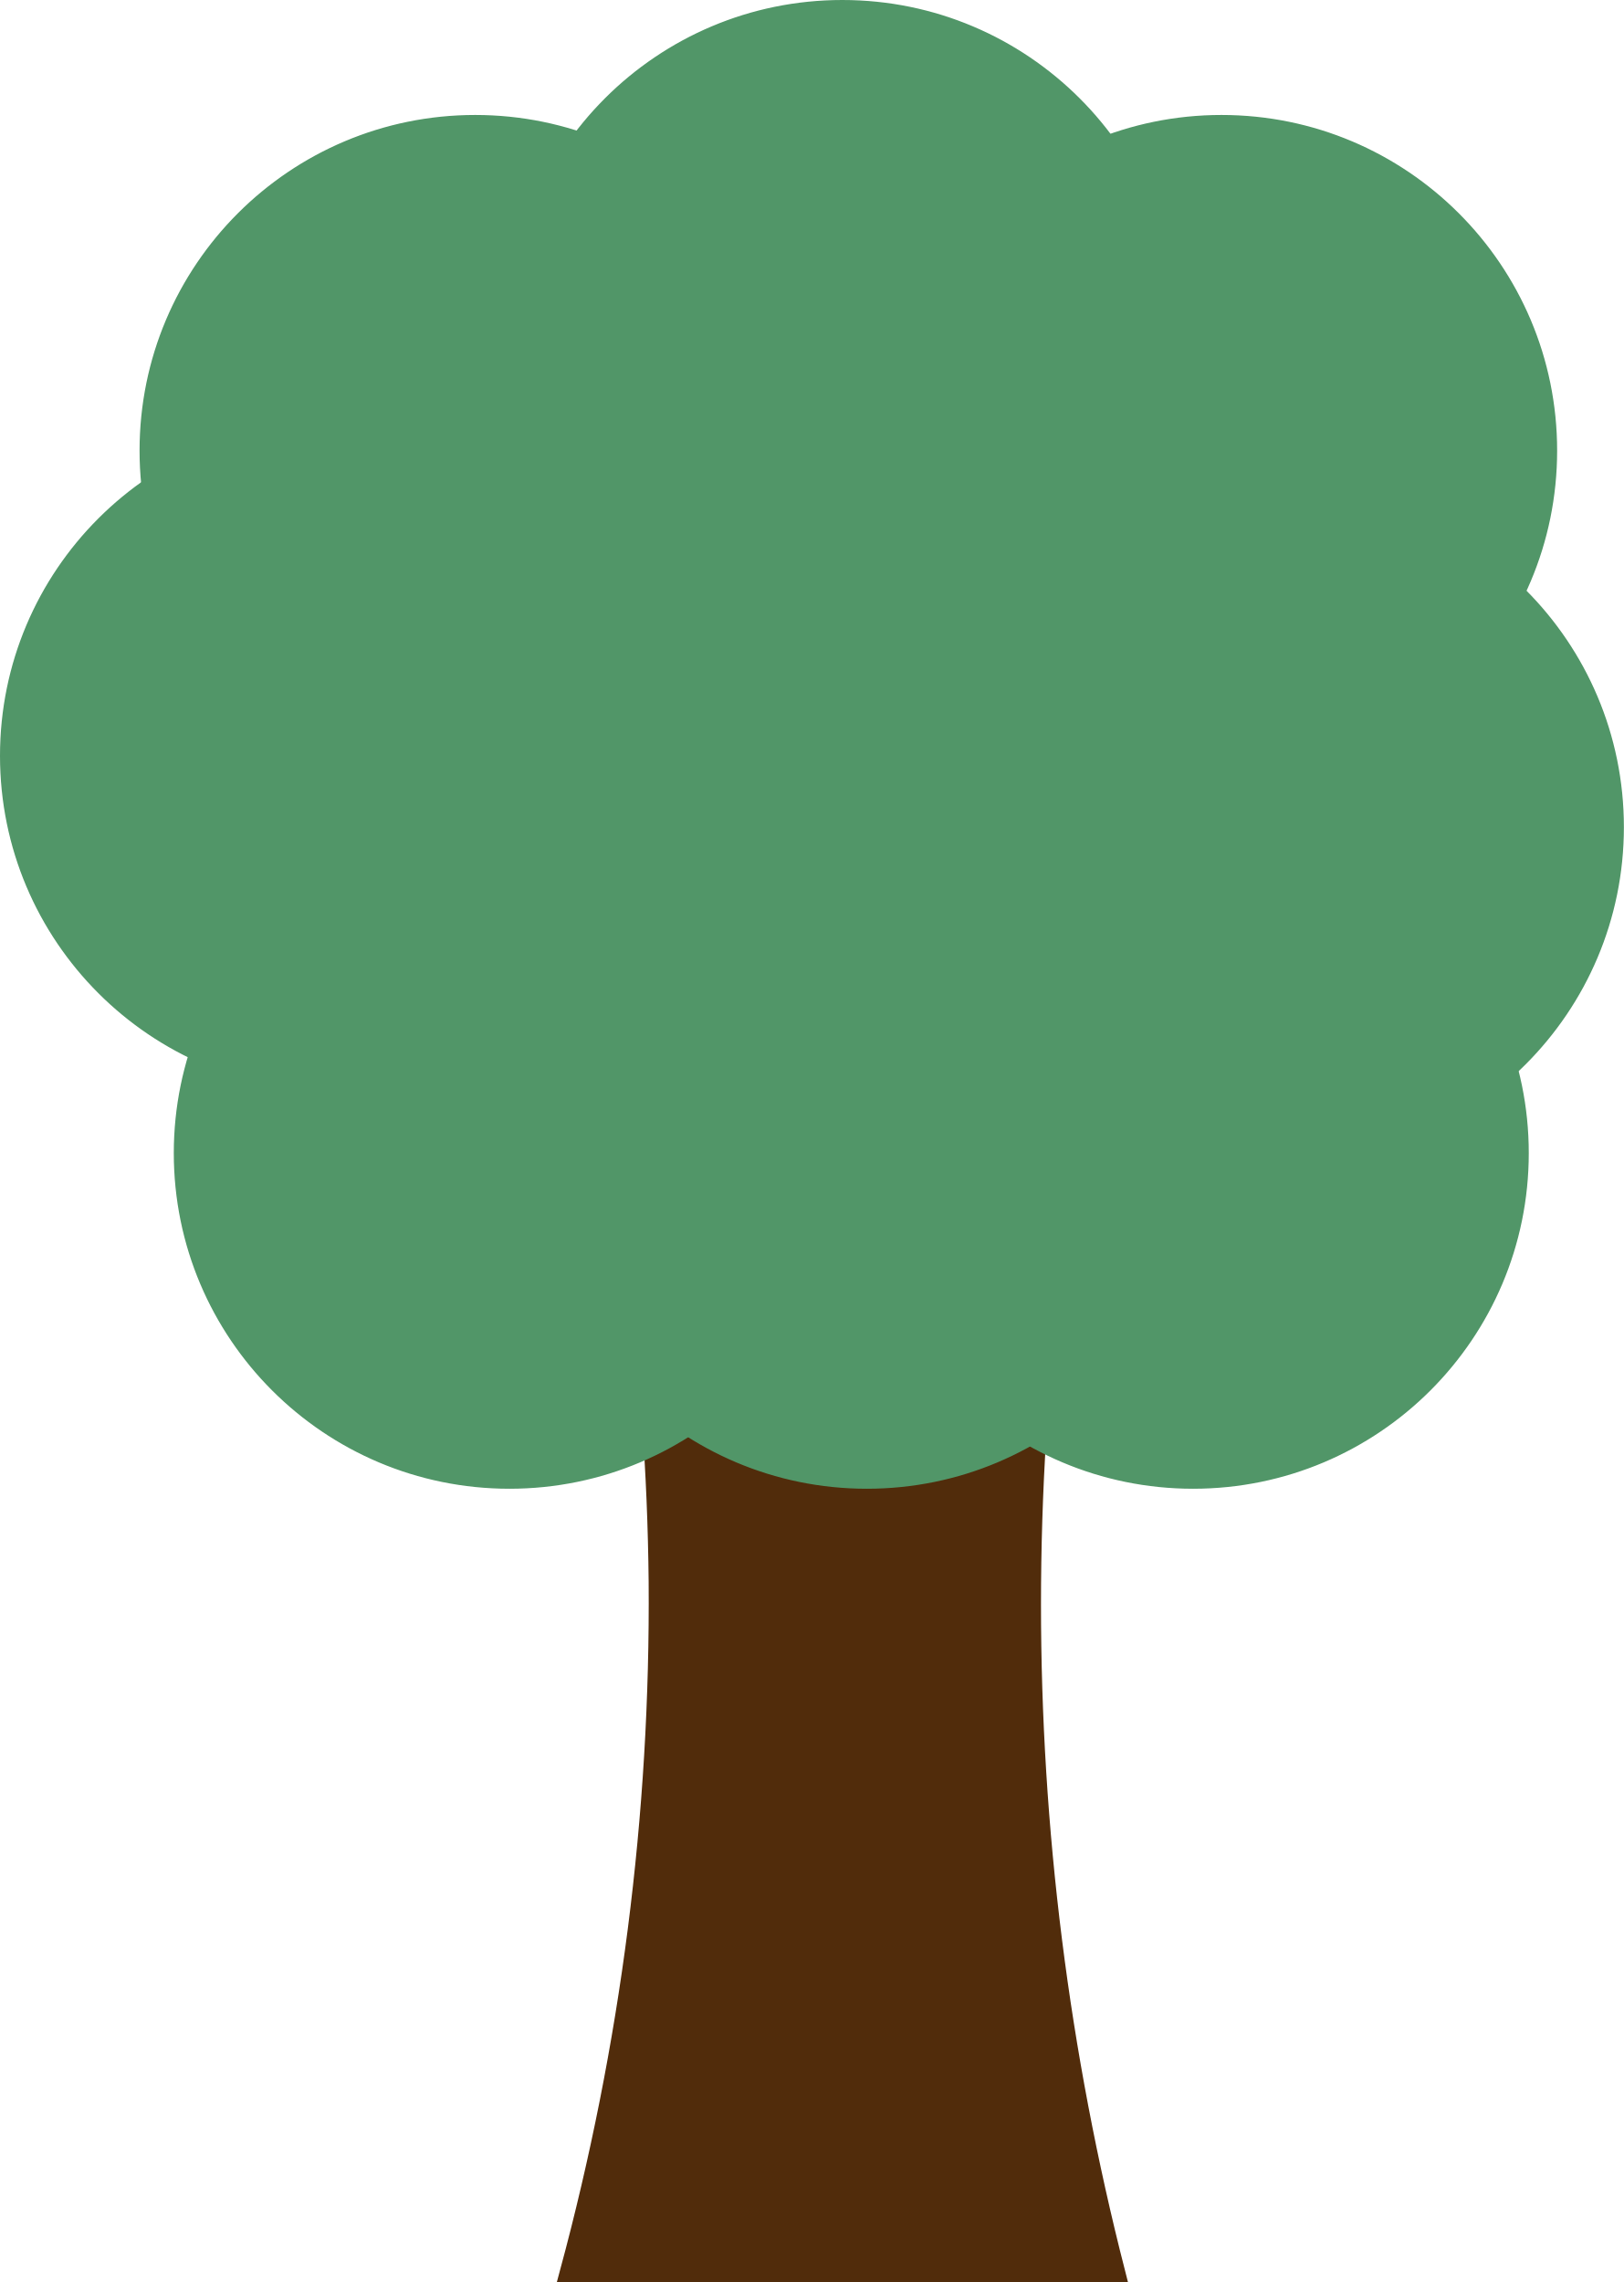
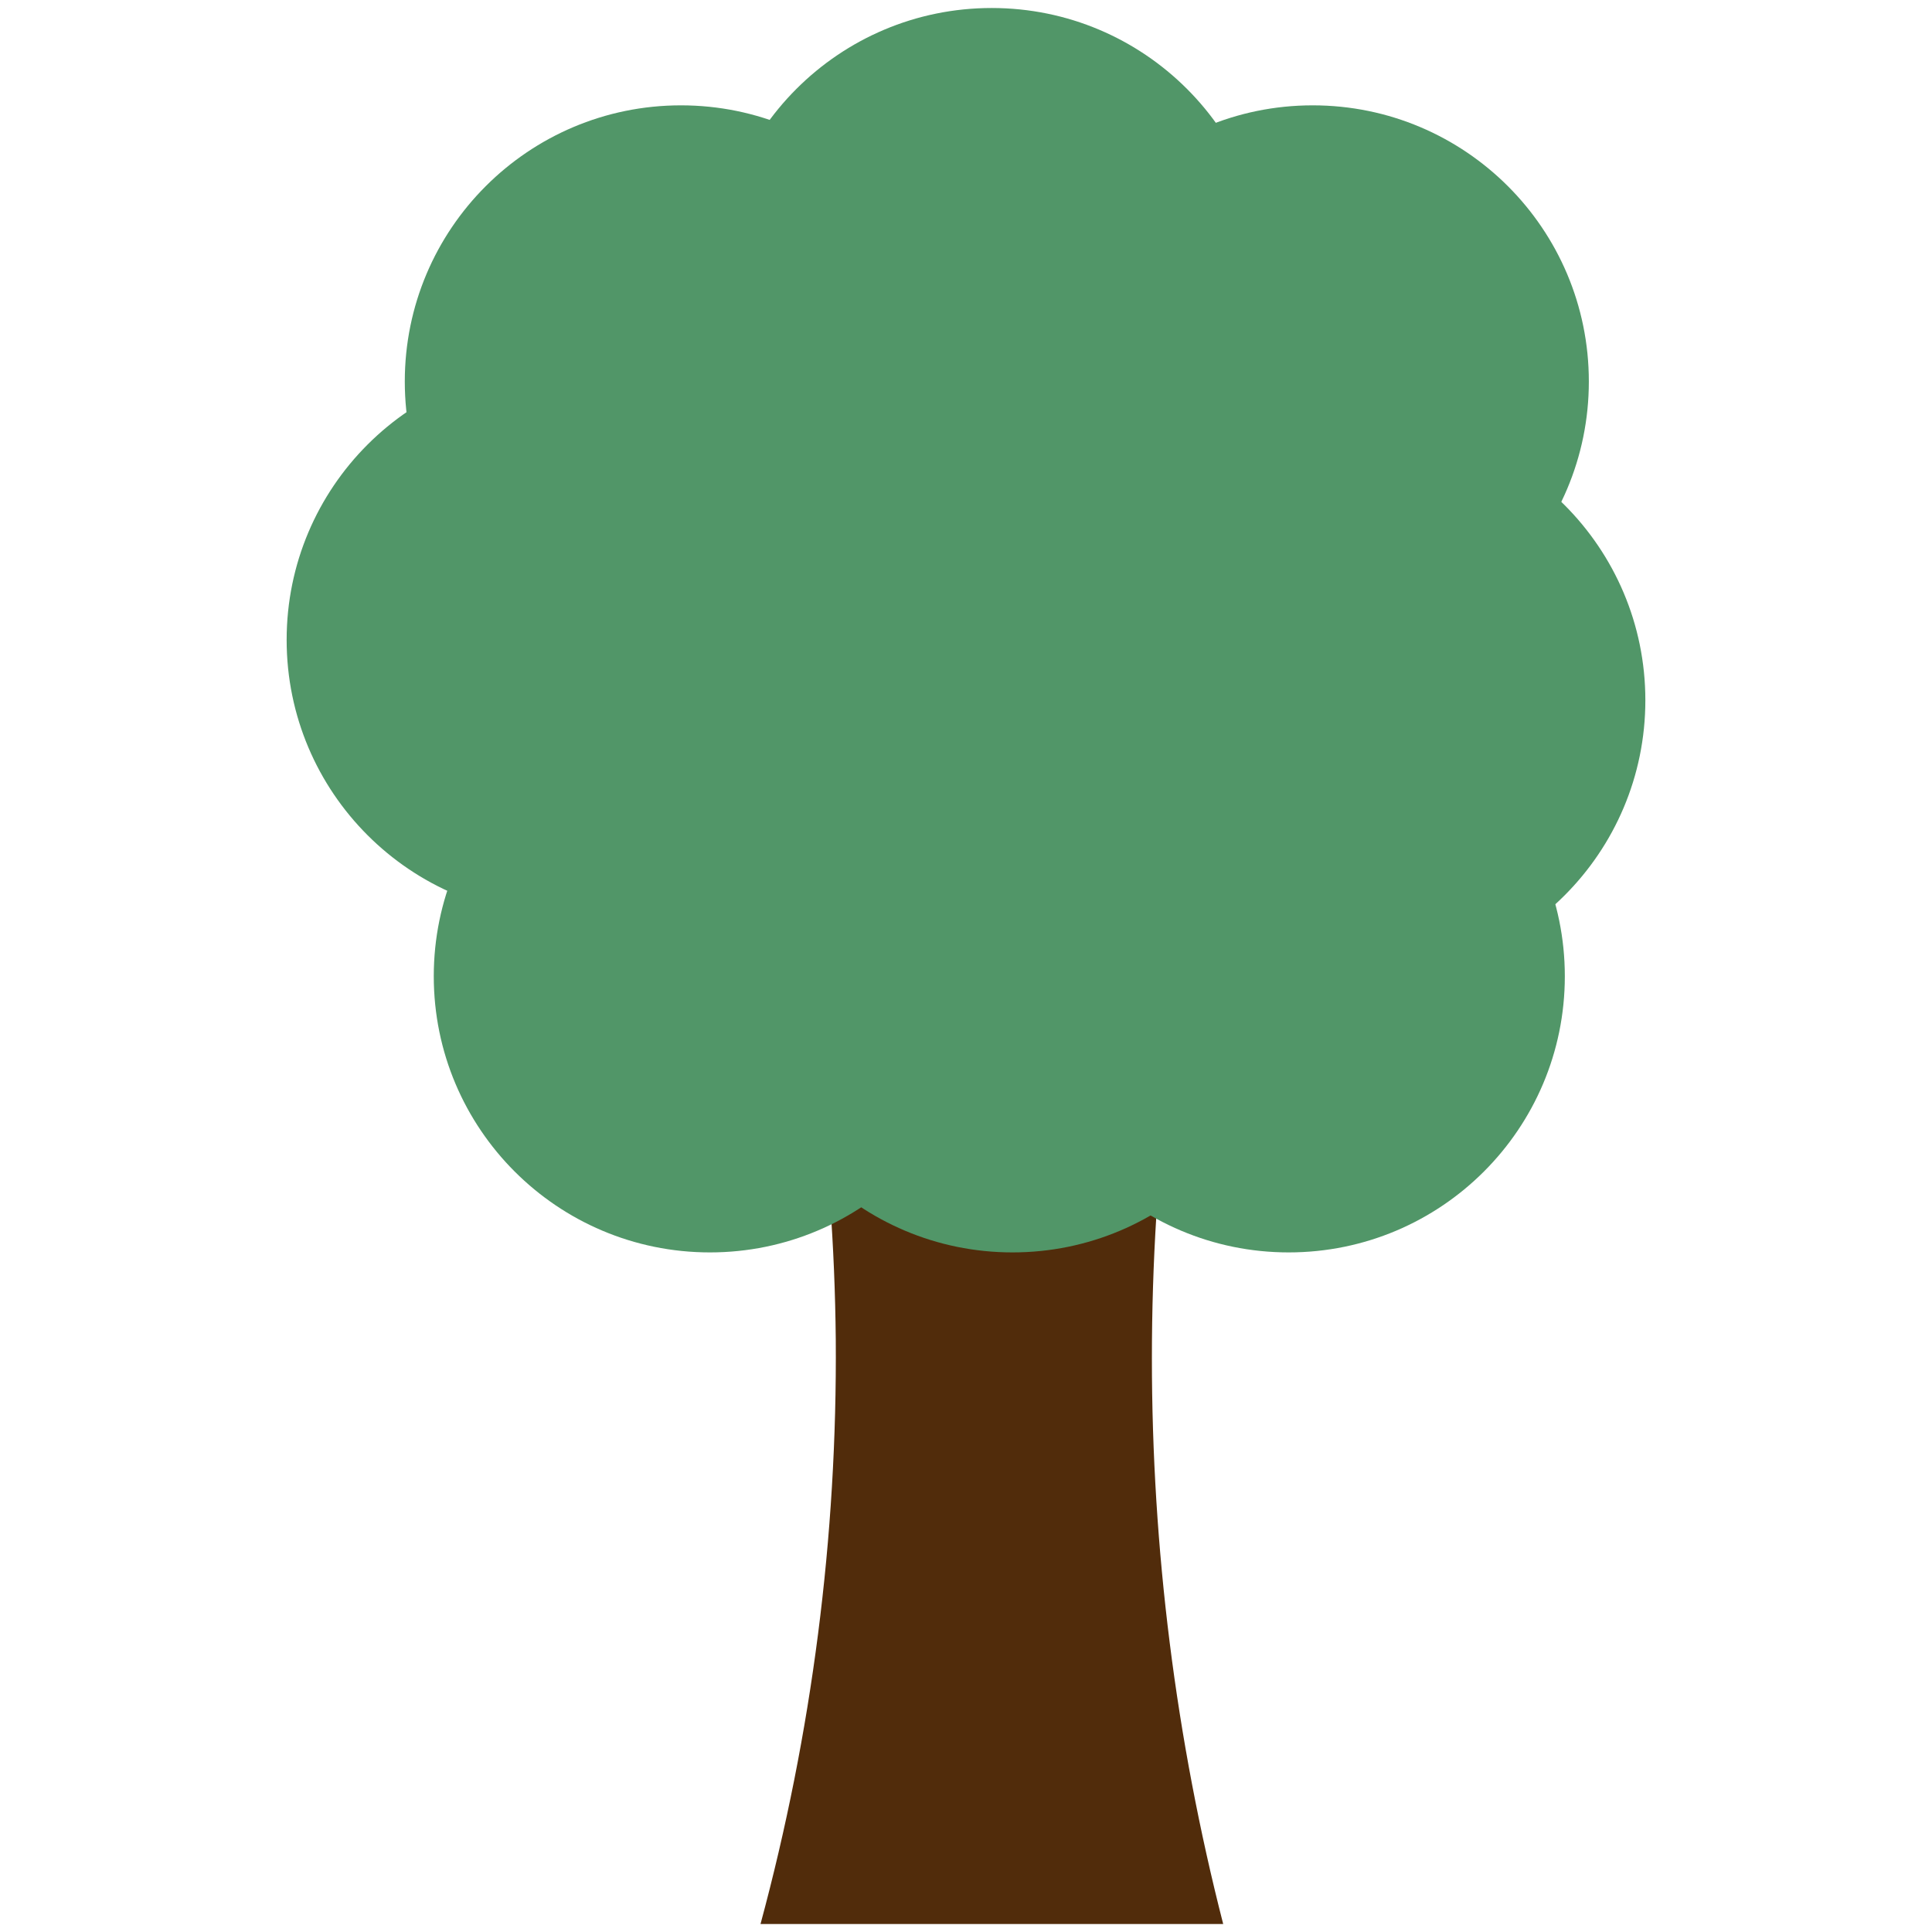
- <svg xmlns="http://www.w3.org/2000/svg" id="tree" width="85.87" height="120.68" viewBox="0 0 85.87 120.68">
+ <svg xmlns="http://www.w3.org/2000/svg" id="tree" width="500" height="500" viewBox="0 0 85.87 120.68">
  <defs>
    <style>
+     #tree:hover{cursor:pointer;}
+     #tree:hover .cls-2{
+       fill:  #162b1c;
+       transition: all 1.5s ease;
+     }
      .cls-1 {
        fill: #512c0b;
-         stroke: #512c0b;
-       }
- 
-       .cls-1, .cls-2 {
-         stroke-miterlimit: 10;
      }

      .cls-2 {
        fill: #519668;
-         stroke: #519668;
      }
    </style>
  </defs>
  <path id="trunk" class="cls-1" d="M59,120.18H30.1a136,136,0,0,0,4.7-36.54,136,136,0,0,0-4.7-34.13H59a142.41,142.41,0,0,0,0,70.67Z" />
  <g id="leaves">
    <circle class="cls-2" cx="26.94" cy="60.98" r="17.25" />
    <circle class="cls-2" cx="17.75" cy="39.97" r="17.25" />
    <circle class="cls-2" cx="25.13" cy="23.83" r="17.25" />
    <circle class="cls-2" cx="44.54" cy="17.75" r="17.25" />
    <circle class="cls-2" cx="64.59" cy="23.83" r="17.25" />
    <circle class="cls-2" cx="68.12" cy="43.74" r="17.25" />
    <circle class="cls-2" cx="63.09" cy="60.98" r="17.25" />
    <circle class="cls-2" cx="45.84" cy="60.98" r="17.25" />
    <circle class="cls-2" cx="44.54" cy="41.42" r="34.84" />
  </g>
</svg>
